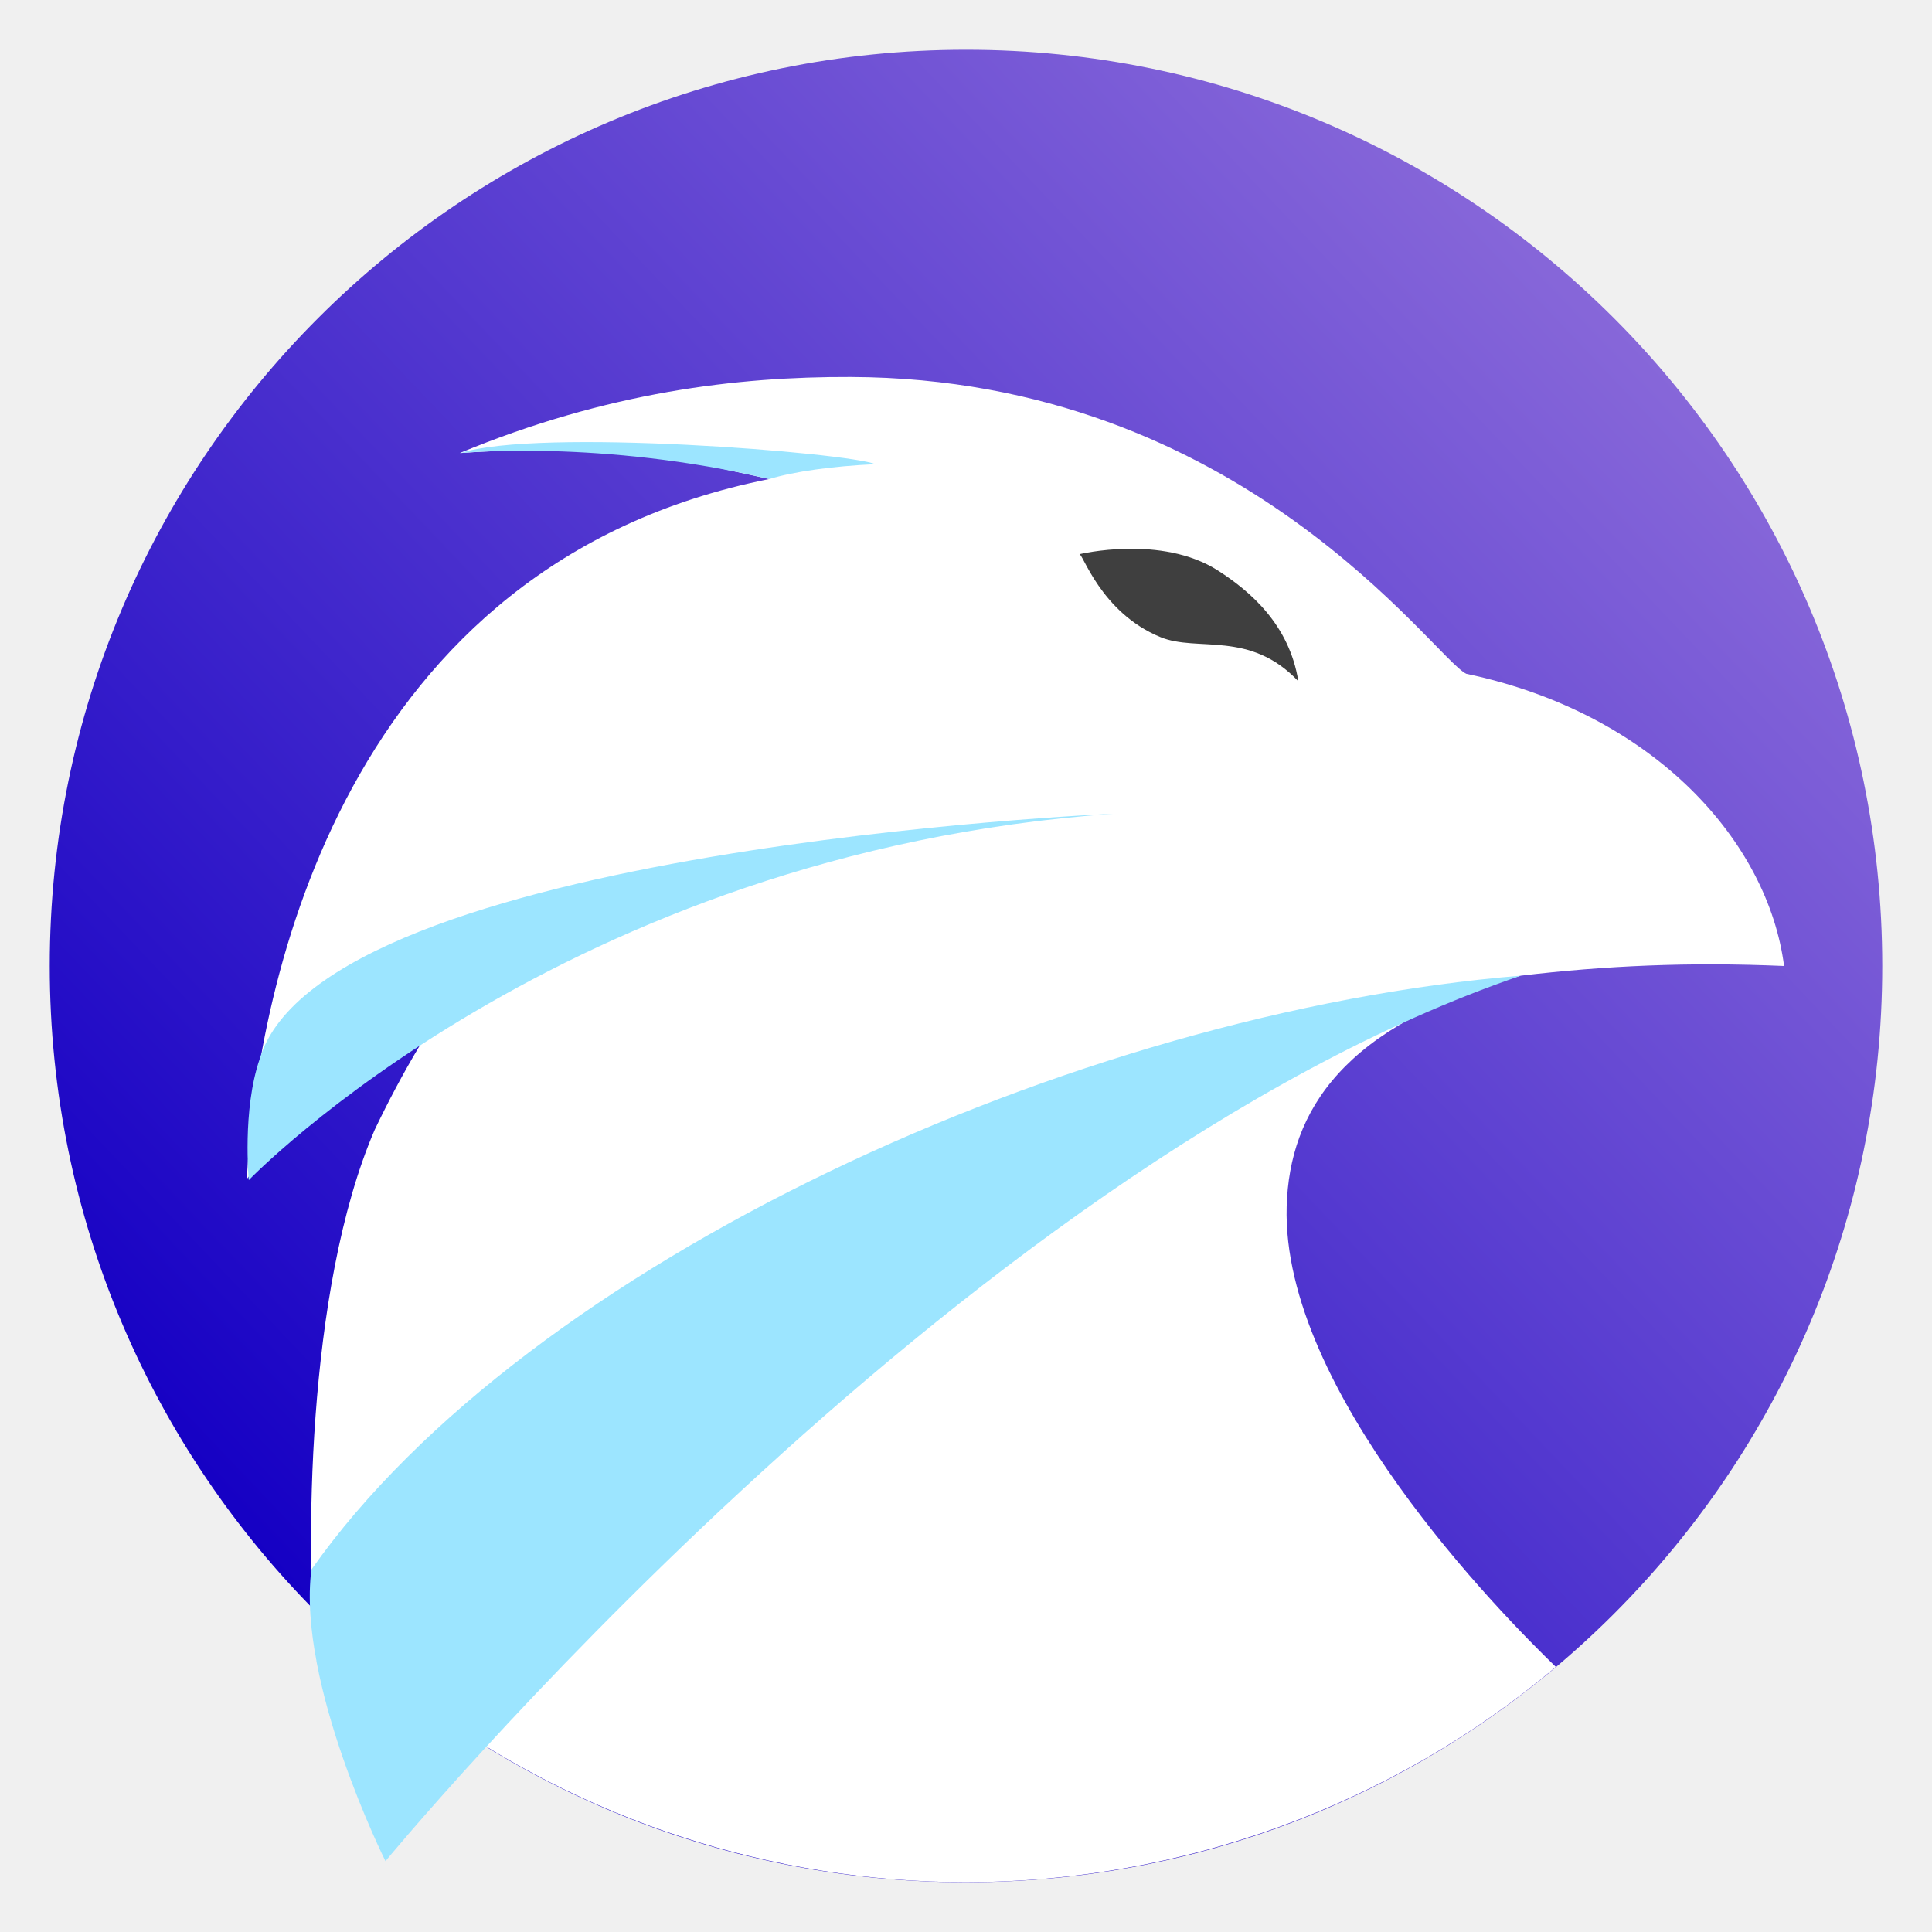
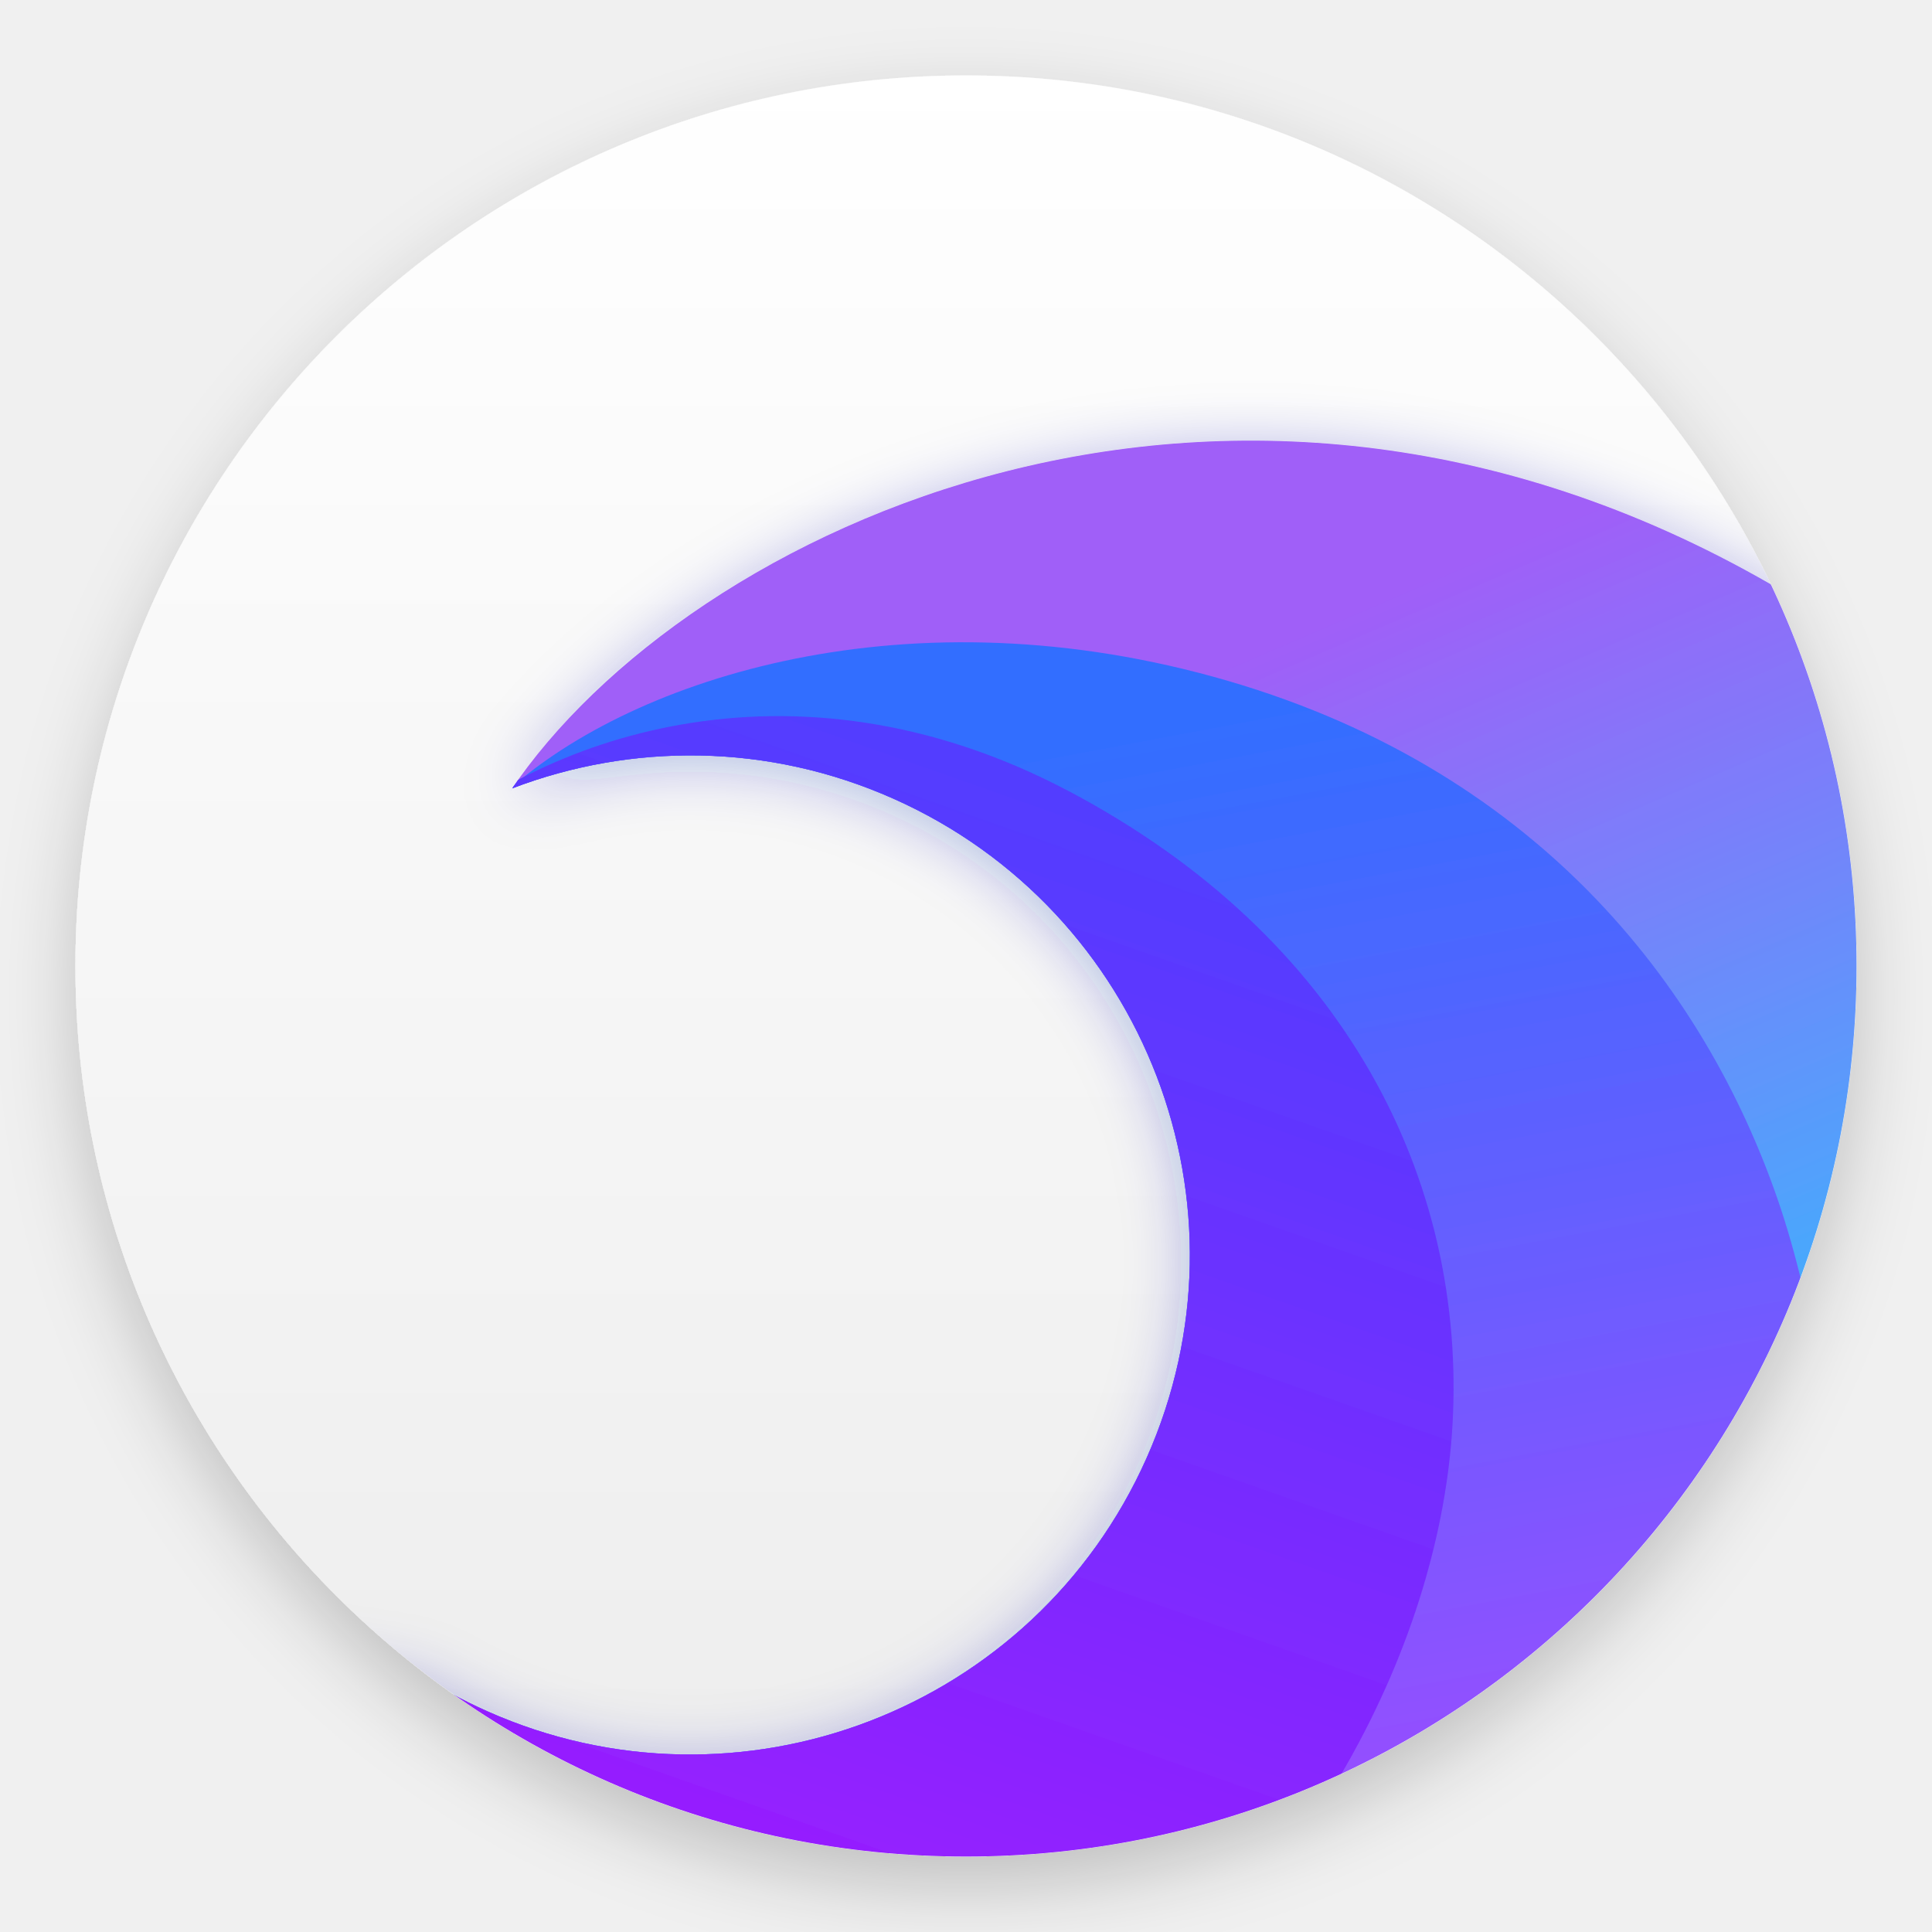
- <svg xmlns="http://www.w3.org/2000/svg" style="clip-rule:evenodd;fill-rule:evenodd;stroke-linejoin:round;stroke-miterlimit:2" version="1.1" viewBox="0 0 48 48">
-   <circle cx="24" cy="24" r="22.764" style="fill:url(#_Linear1)" />
-   <path d="m21.134 9.366c-2.813-0.01-6.041 0.371-9.709 1.889 4.152-0.267 5.467 0.175 7.686 0.647-10.537 2.097-12.73 12.496-12.979 17.391 0 0 3.836-4.935 4.86-5.293 0.315-0.111 0.395 0.102 0.775 0-1.011 1.328-1.793 2.679-2.457 4.068-1.72 3.985-1.715 10.594-1.458 13.149 0.034 0.338 2.899 0.927 2.751 1.184 3.887 2.838 8.585 4.355 13.397 4.363 5.359-9e-3 10.558-1.894 14.655-5.35-1.343-1.298-6.821-6.851-6.688-11.441 0.07-2.378 1.418-4.517 5.818-5.733 2.099-0.247 4.166-0.343 6.54-0.24-0.395-3.064-3.201-6.272-7.896-7.26-0.805-0.384-5.565-7.34-15.295-7.374z" style="fill:#fff" />
-   <path d="m26.814 13.77s2.041-0.496 3.446 0.405c0.808 0.519 1.773 1.347 1.997 2.751-1.205-1.276-2.502-0.719-3.421-1.095-1.5-0.613-1.947-2.124-2.022-2.061z" style="fill:#3f3f3f" />
-   <path d="m9.577 46.24s14.165-17.206 28.208-22c-11.105 0.913-24.699 7.153-30.049 14.756-0.359 2.835 1.841 7.244 1.841 7.244z" style="fill:#9ce5ff" />
-   <path d="m11.442 11.256s3.488-0.344 7.669 0.646c0.617-0.187 1.565-0.32 2.637-0.37-0.692-0.286-8.384-0.905-10.306-0.276z" style="fill:#9ce5ff" />
-   <path d="m6.181 29.32s7.812-8.131 21.479-9.103c0 0-19.647 0.841-21.209 6.095-0.435 1.264-0.27 3.008-0.27 3.008z" style="fill:#9ce5ff" />
+ <svg xmlns="http://www.w3.org/2000/svg" xmlns:xlink="http://www.w3.org/1999/xlink" width="512" height="512" viewBox="0 0 512 512">
  <defs>
-     <linearGradient id="_Linear1" x2="1" gradientTransform="matrix(32.9609,-30.7432,30.7432,32.9609,128.315,168.882)" gradientUnits="userSpaceOnUse">
-       <stop style="stop-color:#1500c4" offset="0" />
-       <stop style="stop-color:#8767d9" offset="1" />
+     <filter id="deepin-browser512-a" width="122.9%" height="122.9%" x="-11.4%" y="-11.4%" filterUnits="objectBoundingBox">
+       <feOffset dy="8" in="SourceAlpha" result="shadowOffsetOuter1" />
+       <feGaussianBlur in="shadowOffsetOuter1" result="shadowBlurOuter1" stdDeviation="10" />
+       <feComposite in="shadowBlurOuter1" in2="SourceAlpha" operator="out" result="shadowBlurOuter1" />
+       <feColorMatrix in="shadowBlurOuter1" result="shadowMatrixOuter1" values="0 0 0 0 0   0 0 0 0 0   0 0 0 0 0  0 0 0 0.2 0" />
+       <feMerge>
+         <feMergeNode in="shadowMatrixOuter1" />
+         <feMergeNode in="SourceGraphic" />
+       </feMerge>
+     </filter>
+     <linearGradient id="deepin-browser512-c" x1="50%" x2="50%" y1="0%" y2="98.139%">
+       <stop offset="0%" stop-color="#FFF" />
+       <stop offset="100%" stop-color="#EDEDED" />
+     </linearGradient>
+     <rect id="deepin-browser512-b" width="472" height="472" x="0" y="0" rx="236" />
+     <filter id="deepin-browser512-d" width="110.9%" height="112.2%" x="-5.5%" y="-6.1%" filterUnits="objectBoundingBox">
+       <feOffset dy="2" in="SourceAlpha" result="shadowOffsetOuter1" />
+       <feGaussianBlur in="shadowOffsetOuter1" result="shadowBlurOuter1" stdDeviation="8" />
+       <feColorMatrix in="shadowBlurOuter1" result="shadowMatrixOuter1" values="0 0 0 0 0   0 0 0 0 0.017   0 0 0 0 0.44  0 0 0 0.29 0" />
+       <feMerge>
+         <feMergeNode in="shadowMatrixOuter1" />
+         <feMergeNode in="SourceGraphic" />
+       </feMerge>
+     </filter>
+     <linearGradient id="deepin-browser512-g" x1="36.116%" x2="81.488%" y1="9.879%" y2="45.888%">
+       <stop offset="0%" stop-color="#A05FF8" />
+       <stop offset="100%" stop-color="#0BDCFF" />
+     </linearGradient>
+     <path id="deepin-browser512-f" d="M340.072,2.714 C508.147,22.232 639.118,197.808 639.118,286.476 C639.118,375.144 574.985,599.22 388.145,569.954 C201.304,540.687 -123.962,463.866 50.433,430.47 C78.826,425.033 103.781,418.773 125.639,411.77 C132.564,412.89 139.676,413.473 146.924,413.473 C220.02,413.473 279.276,354.217 279.276,281.121 C279.276,208.026 220.02,148.77 146.924,148.77 C110.463,148.77 77.445,163.514 53.508,187.365 L53.37,188.113 C67.695,105.889 171.997,-16.803 340.072,2.714 Z" />
+     <linearGradient id="deepin-browser512-h" x1="50%" x2="81.713%" y1="0%" y2="50%">
+       <stop offset="0%" stop-color="#336EFF" />
+       <stop offset="100%" stop-color="#954FFF" />
+     </linearGradient>
+     <linearGradient id="deepin-browser512-j" x1="50%" x2="54.602%" y1="0%" y2="82.155%">
+       <stop offset="0%" stop-color="#523DFF" />
+       <stop offset="100%" stop-color="#A717FF" />
    </linearGradient>
  </defs>
+   <g fill="none" fill-rule="evenodd" filter="url(#deepin-browser512-a)" transform="translate(20 20)">
+     <mask id="deepin-browser512-e" fill="#fff">
+       <use xlink:href="#deepin-browser512-b" />
+     </mask>
+     <use fill="url(#deepin-browser512-c)" xlink:href="#deepin-browser512-b" />
+     <g filter="url(#deepin-browser512-d)" mask="url(#deepin-browser512-e)">
+       <g transform="rotate(24 80.94 334.522)">
+         <mask id="deepin-browser512-i" fill="#fff">
+           <use xlink:href="#deepin-browser512-f" />
+         </mask>
+         <use fill="url(#deepin-browser512-g)" xlink:href="#deepin-browser512-f" />
+         <path fill="url(#deepin-browser512-h)" d="M52.073,189.81 C69.004,150.028 124.65,97.826 211.353,84.736 C298.056,71.646 363.251,106.268 404.805,151.137 C441.256,190.496 504.314,291.052 456.238,398.174 C440.291,433.704 398.524,488.759 330.937,563.338 L11.991,449.418 L235.212,292.862 C132.855,224.161 71.808,189.81 52.073,189.81 Z" mask="url(#deepin-browser512-i)" />
+         <path fill="url(#deepin-browser512-j)" d="M37,212.921 C53.913,173.159 105.145,122.577 188.251,128.022 C271.358,133.466 326.931,179.47 349.897,240.46 C369.024,291.252 369.298,369.804 321.255,448.113 C302.563,478.582 263.138,520.225 202.981,573.04 L-6.957,475.504 L216.025,319.028 C116.389,248.29 56.714,212.921 37,212.921 Z" mask="url(#deepin-browser512-i)" />
+       </g>
+     </g>
+   </g>
</svg>
